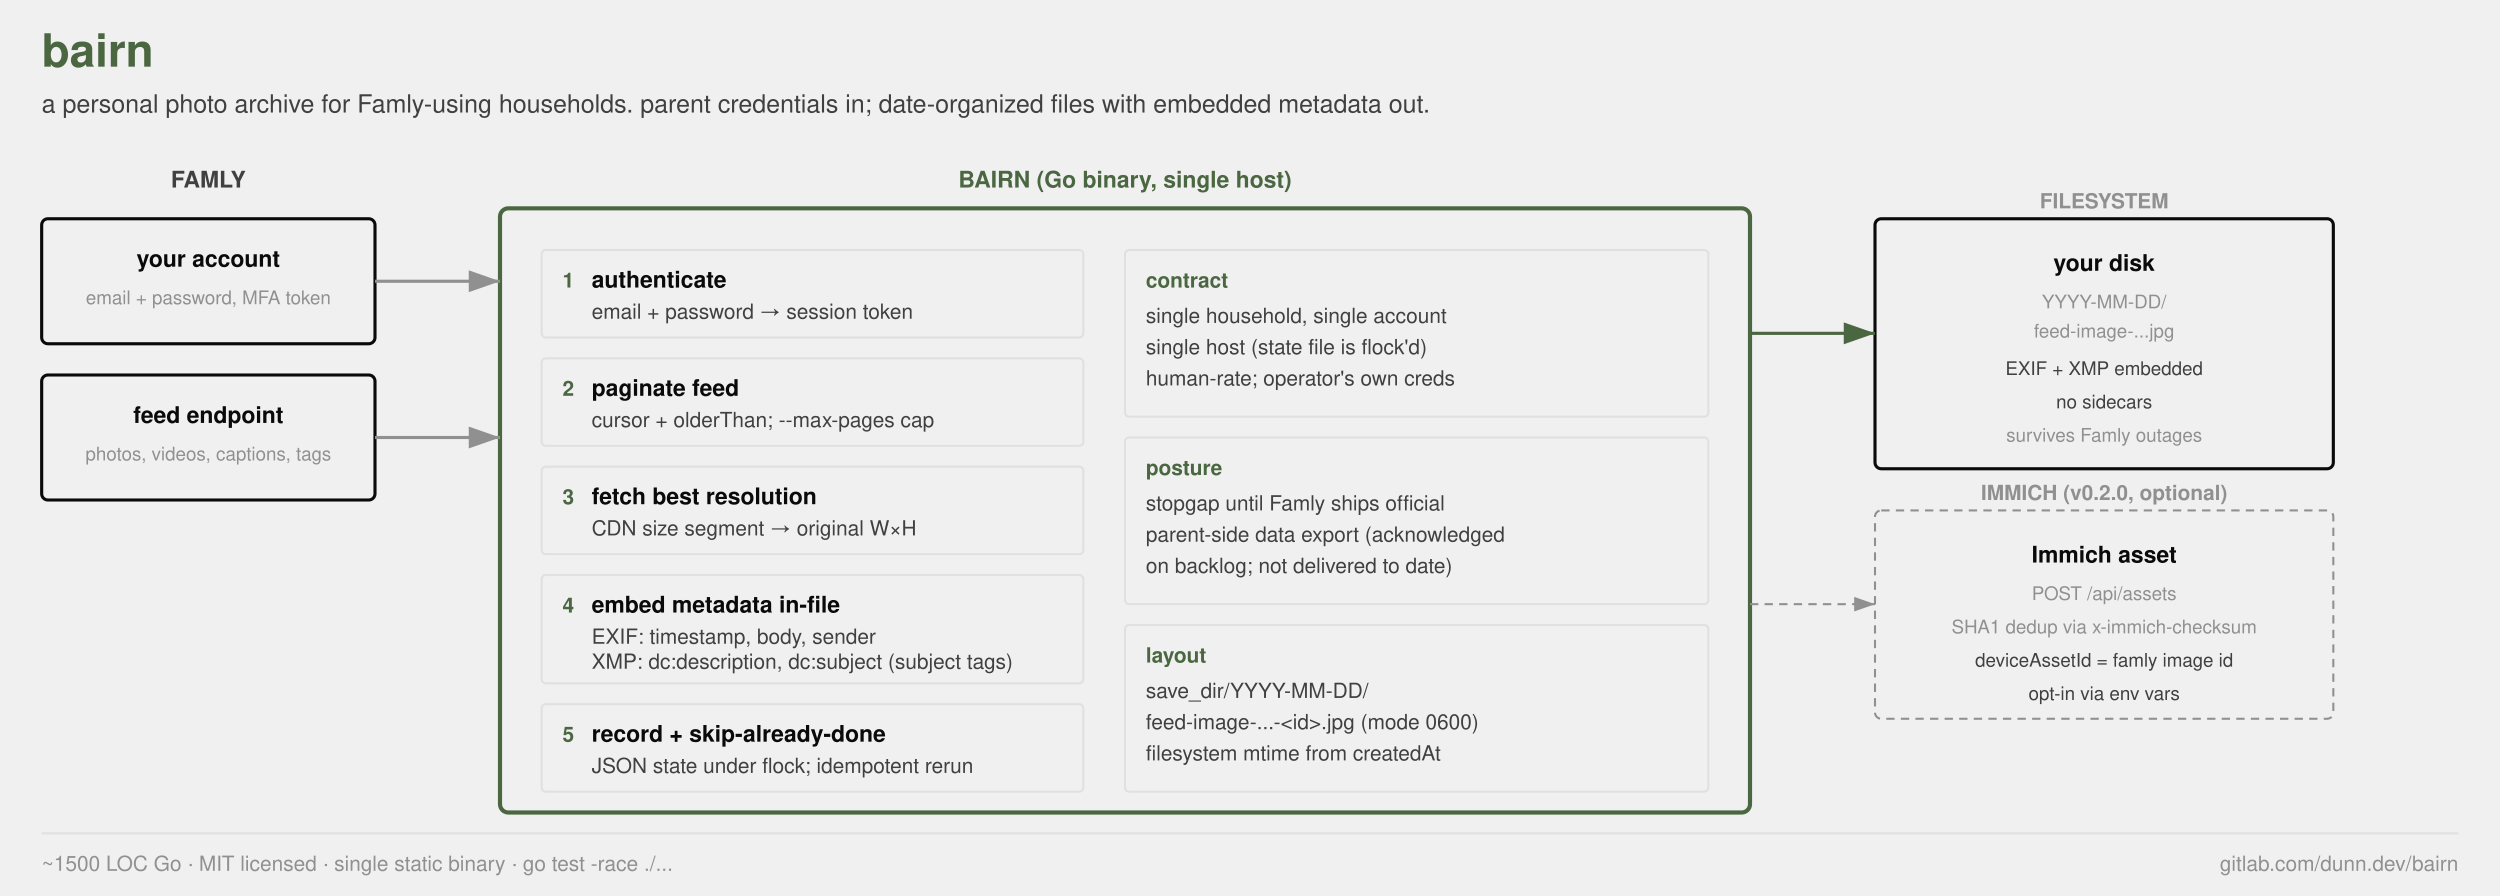
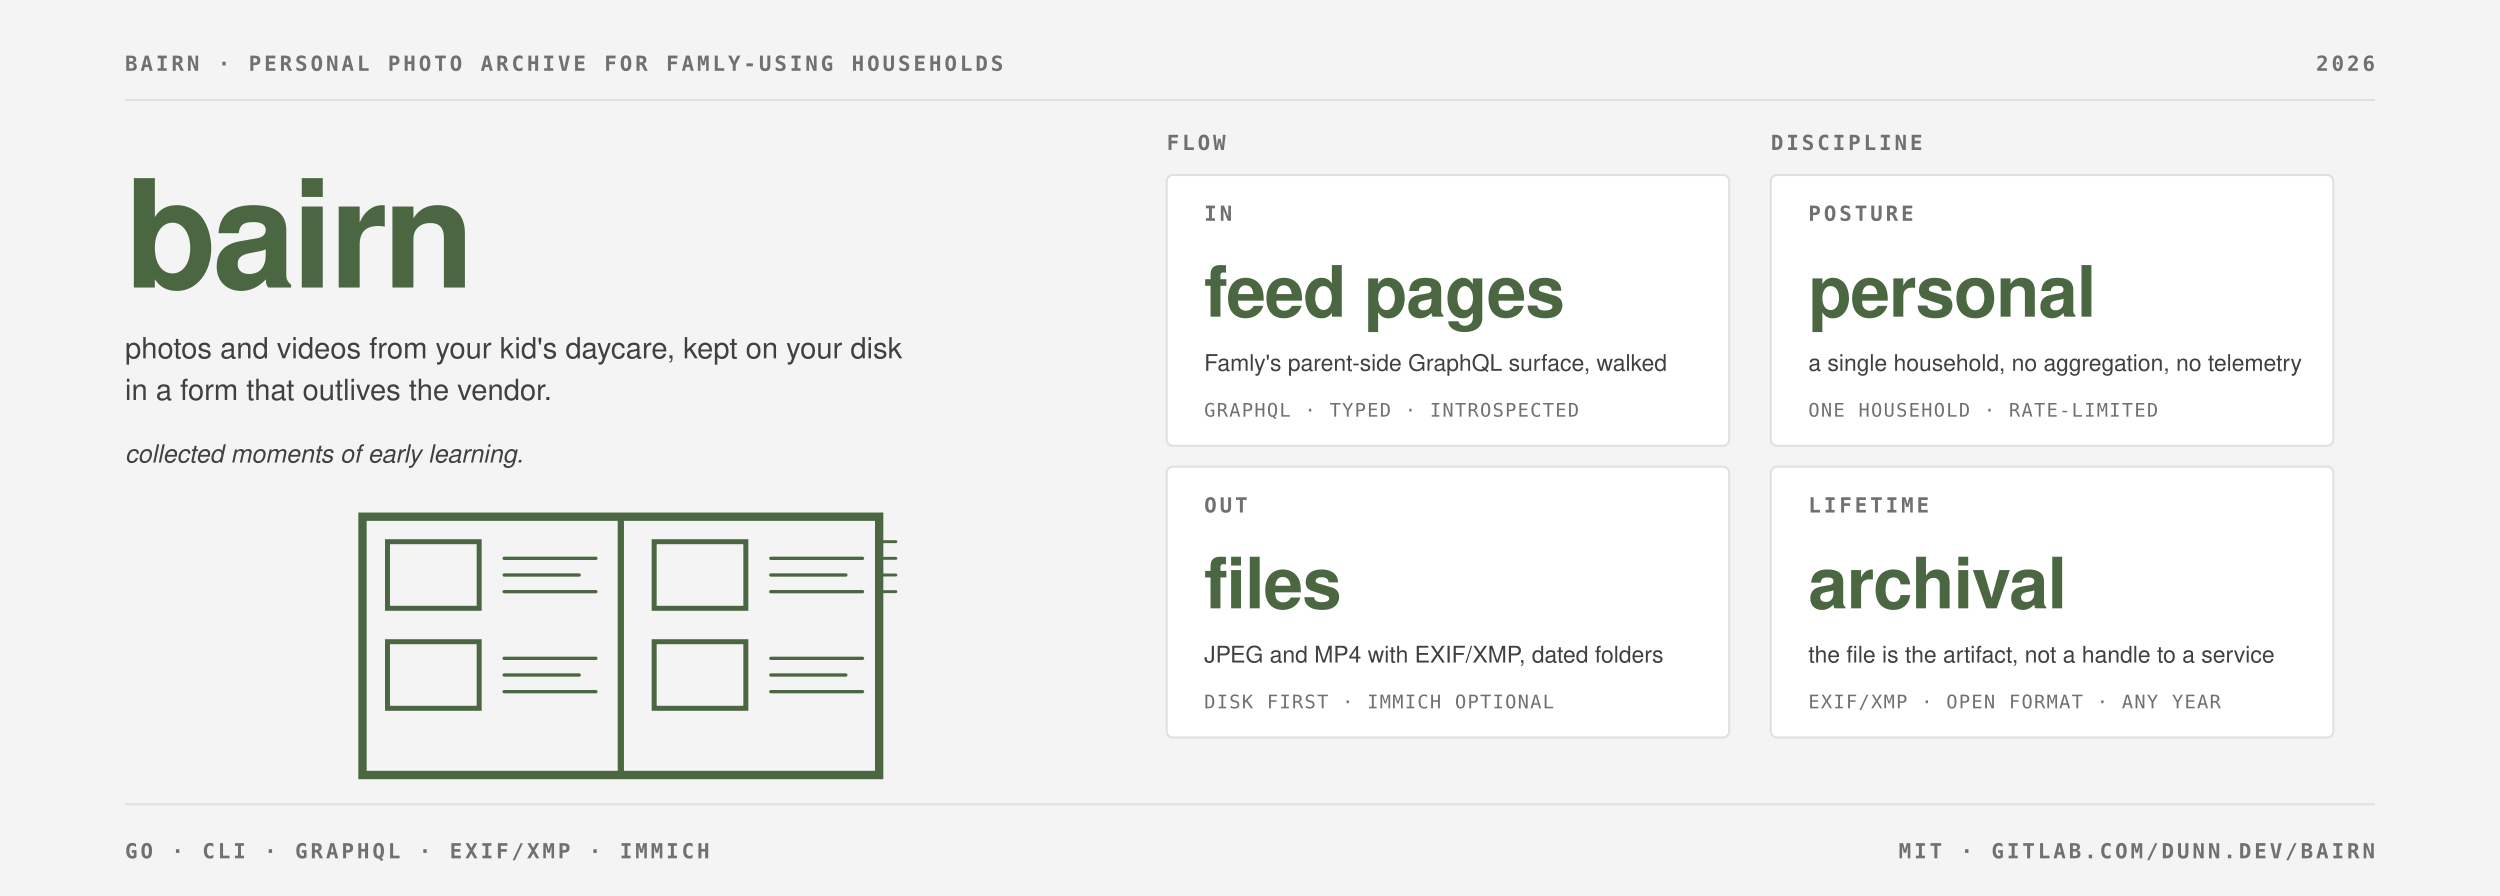
- <svg xmlns="http://www.w3.org/2000/svg" viewBox="0 0 1200 430" width="1200" height="430" font-family="Helvetica, Arial, sans-serif" role="img" aria-label="bairn: a personal photo archive for Famly-using households. Authenticate with parent credentials, paginate the feed, fetch best-resolution images, embed EXIF and XMP metadata in-file, save to disk under date subfolders, optionally also upload to Immich.">
-   <defs>
-     <marker id="b-arrow" viewBox="0 0 10 7" refX="10" refY="3.5" markerWidth="10" markerHeight="7" orient="auto-start-reverse">
-       <path d="M0,0 L10,3.5 L0,7 z" fill="#909090" />
-     </marker>
-     <marker id="b-arrow-accent" viewBox="0 0 10 7" refX="10" refY="3.5" markerWidth="10" markerHeight="7" orient="auto-start-reverse">
-       <path d="M0,0 L10,3.5 L0,7 z" fill="#4a6741" />
-     </marker>
-   </defs>
-   <g font-family="Helvetica, Arial, sans-serif">
-     <text x="20" y="32" font-size="22" font-weight="700" fill="#4a6741">bairn</text>
-     <text x="20" y="54" font-size="12" fill="#404040">a personal photo archive for Famly-using households. parent credentials in; date-organized files with embedded metadata out.</text>
-     <text x="100" y="90" text-anchor="middle" font-size="11" font-weight="700" fill="#404040">FAMLY</text>
-     <text x="540" y="90" text-anchor="middle" font-size="11" font-weight="700" fill="#4a6741">BAIRN (Go binary, single host)</text>
-     <text x="1010" y="100" text-anchor="middle" font-size="10" font-weight="700" fill="#909090">FILESYSTEM</text>
-     <text x="1010" y="240" text-anchor="middle" font-size="10" font-weight="700" fill="#909090">IMMICH (v0.2.0, optional)</text>
-     <rect x="20" y="105" width="160" height="60" rx="3" fill="none" stroke="#0a0a0a" stroke-width="1.5" />
-     <text x="100" y="128" text-anchor="middle" font-size="11" font-weight="600" fill="#0a0a0a">your account</text>
-     <text x="100" y="146" text-anchor="middle" font-size="9" fill="#909090">email + password, MFA token</text>
-     <rect x="20" y="180" width="160" height="60" rx="3" fill="none" stroke="#0a0a0a" stroke-width="1.5" />
-     <text x="100" y="203" text-anchor="middle" font-size="11" font-weight="600" fill="#0a0a0a">feed endpoint</text>
-     <text x="100" y="221" text-anchor="middle" font-size="9" fill="#909090">photos, videos, captions, tags</text>
-     <rect x="240" y="100" width="600" height="290" rx="4" fill="none" stroke="#4a6741" stroke-width="2" />
-     <rect x="260" y="120" width="260" height="42" rx="2" fill="none" stroke="#e0e0e0" stroke-width="1" />
-     <text x="270" y="138" font-size="10" font-weight="700" fill="#4a6741">1</text>
-     <text x="284" y="138" font-size="11" font-weight="600" fill="#0a0a0a">authenticate</text>
-     <text x="284" y="153" font-size="10" fill="#404040">email + password → session token</text>
-     <rect x="260" y="172" width="260" height="42" rx="2" fill="none" stroke="#e0e0e0" stroke-width="1" />
-     <text x="270" y="190" font-size="10" font-weight="700" fill="#4a6741">2</text>
-     <text x="284" y="190" font-size="11" font-weight="600" fill="#0a0a0a">paginate feed</text>
-     <text x="284" y="205" font-size="10" fill="#404040">cursor + olderThan; --max-pages cap</text>
-     <rect x="260" y="224" width="260" height="42" rx="2" fill="none" stroke="#e0e0e0" stroke-width="1" />
-     <text x="270" y="242" font-size="10" font-weight="700" fill="#4a6741">3</text>
-     <text x="284" y="242" font-size="11" font-weight="600" fill="#0a0a0a">fetch best resolution</text>
-     <text x="284" y="257" font-size="10" fill="#404040">CDN size segment → original W×H</text>
-     <rect x="260" y="276" width="260" height="52" rx="2" fill="none" stroke="#e0e0e0" stroke-width="1" />
-     <text x="270" y="294" font-size="10" font-weight="700" fill="#4a6741">4</text>
-     <text x="284" y="294" font-size="11" font-weight="600" fill="#0a0a0a">embed metadata in-file</text>
-     <text x="284" y="309" font-size="10" fill="#404040">EXIF: timestamp, body, sender</text>
-     <text x="284" y="321" font-size="10" fill="#404040">XMP: dc:description, dc:subject (subject tags)</text>
-     <rect x="260" y="338" width="260" height="42" rx="2" fill="none" stroke="#e0e0e0" stroke-width="1" />
-     <text x="270" y="356" font-size="10" font-weight="700" fill="#4a6741">5</text>
-     <text x="284" y="356" font-size="11" font-weight="600" fill="#0a0a0a">record + skip-already-done</text>
-     <text x="284" y="371" font-size="10" fill="#404040">JSON state under flock; idempotent rerun</text>
-     <rect x="540" y="120" width="280" height="80" rx="2" fill="none" stroke="#e0e0e0" stroke-width="1" />
-     <text x="550" y="138" font-size="10" font-weight="700" fill="#4a6741">contract</text>
-     <text x="550" y="155" font-size="10" fill="#404040">single household, single account</text>
-     <text x="550" y="170" font-size="10" fill="#404040">single host (state file is flock'd)</text>
-     <text x="550" y="185" font-size="10" fill="#404040">human-rate; operator's own creds</text>
-     <rect x="540" y="210" width="280" height="80" rx="2" fill="none" stroke="#e0e0e0" stroke-width="1" />
-     <text x="550" y="228" font-size="10" font-weight="700" fill="#4a6741">posture</text>
-     <text x="550" y="245" font-size="10" fill="#404040">stopgap until Famly ships official</text>
-     <text x="550" y="260" font-size="10" fill="#404040">parent-side data export (acknowledged</text>
-     <text x="550" y="275" font-size="10" fill="#404040">on backlog; not delivered to date)</text>
-     <rect x="540" y="300" width="280" height="80" rx="2" fill="none" stroke="#e0e0e0" stroke-width="1" />
-     <text x="550" y="318" font-size="10" font-weight="700" fill="#4a6741">layout</text>
-     <text x="550" y="335" font-size="10" fill="#404040">save_dir/YYYY-MM-DD/</text>
-     <text x="550" y="350" font-size="10" fill="#404040">feed-image-...-&lt;id&gt;.jpg (mode 0600)</text>
-     <text x="550" y="365" font-size="10" fill="#404040">filesystem mtime from createdAt</text>
-     <line x1="180" y1="135" x2="240" y2="135" stroke="#909090" stroke-width="1.5" marker-end="url(#b-arrow)" />
-     <line x1="180" y1="210" x2="240" y2="210" stroke="#909090" stroke-width="1.5" marker-end="url(#b-arrow)" />
-     <rect x="900" y="105" width="220" height="120" rx="3" fill="none" stroke="#0a0a0a" stroke-width="1.5" />
-     <text x="1010" y="130" text-anchor="middle" font-size="11" font-weight="600" fill="#0a0a0a">your disk</text>
-     <text x="1010" y="148" text-anchor="middle" font-size="9" fill="#909090">YYYY-MM-DD/</text>
-     <text x="1010" y="162" text-anchor="middle" font-size="9" fill="#909090">feed-image-...jpg</text>
-     <text x="1010" y="180" text-anchor="middle" font-size="9" fill="#404040">EXIF + XMP embedded</text>
-     <text x="1010" y="196" text-anchor="middle" font-size="9" fill="#404040">no sidecars</text>
-     <text x="1010" y="212" text-anchor="middle" font-size="9" fill="#909090">survives Famly outages</text>
-     <rect x="900" y="245" width="220" height="100" rx="3" fill="none" stroke="#909090" stroke-width="1" stroke-dasharray="4,3" />
-     <text x="1010" y="270" text-anchor="middle" font-size="11" font-weight="600" fill="#0a0a0a">Immich asset</text>
-     <text x="1010" y="288" text-anchor="middle" font-size="9" fill="#909090">POST /api/assets</text>
-     <text x="1010" y="304" text-anchor="middle" font-size="9" fill="#909090">SHA1 dedup via x-immich-checksum</text>
-     <text x="1010" y="320" text-anchor="middle" font-size="9" fill="#404040">deviceAssetId = famly image id</text>
-     <text x="1010" y="336" text-anchor="middle" font-size="9" fill="#404040">opt-in via env vars</text>
-     <line x1="840" y1="160" x2="900" y2="160" stroke="#4a6741" stroke-width="1.5" marker-end="url(#b-arrow-accent)" />
-     <line x1="840" y1="290" x2="900" y2="290" stroke="#909090" stroke-width="1" stroke-dasharray="4,3" marker-end="url(#b-arrow)" />
-     <line x1="20" y1="400" x2="1180" y2="400" stroke="#e0e0e0" stroke-width="1" />
-     <text x="20" y="418" font-size="10" fill="#909090">~1500 LOC Go · MIT licensed · single static binary · go test -race ./...</text>
-     <text x="1180" y="418" font-size="10" fill="#909090" text-anchor="end">gitlab.com/dunn.dev/bairn</text>
+ <svg xmlns="http://www.w3.org/2000/svg" viewBox="0 0 1200 430" width="1200" height="430" font-family="IBM Plex Sans, Helvetica, Arial, sans-serif" role="img" aria-label="bairn hero: personal photo archive for Famly-using households.">
+   <rect x="0" y="0" width="1200" height="430" fill="#f4f4f4" />
+   <g font-family="IBM Plex Sans, Helvetica, Arial, sans-serif">
+     <text x="60" y="34" font-size="10" font-weight="600" font-family="IBM Plex Mono, Menlo, monospace" fill="#707070" letter-spacing="1.4">BAIRN · PERSONAL PHOTO ARCHIVE FOR FAMLY-USING HOUSEHOLDS</text>
+     <text x="1140" y="34" text-anchor="end" font-size="10" font-weight="600" font-family="IBM Plex Mono, Menlo, monospace" fill="#707070" letter-spacing="1.4">2026</text>
+     <line x1="60" y1="48" x2="1140" y2="48" stroke="#e0e0e0" stroke-width="1" />
+     <text x="60" y="138" font-size="72" font-weight="700" fill="#4a6741" letter-spacing="-2">bairn</text>
+     <text x="60" y="172" font-size="14" fill="#404040">photos and videos from your kid's daycare, kept on your disk</text>
+     <text x="60" y="192" font-size="14" fill="#404040">in a form that outlives the vendor.</text>
+     <text x="60" y="222" font-size="12" font-style="italic" fill="#404040">collected moments of early learning.</text>
+     <g transform="translate(170 240) scale(2)" stroke="#4a6741" fill="none" stroke-linecap="round">
+       <line x1="126" y1="10" x2="130" y2="10" stroke-width="0.7" />
+       <line x1="126" y1="14" x2="130" y2="14" stroke-width="0.7" />
+       <line x1="126" y1="18" x2="130" y2="18" stroke-width="0.7" />
+       <line x1="126" y1="22" x2="130" y2="22" stroke-width="0.7" />
+       <rect x="2" y="4" width="124" height="62" stroke-width="2" />
+       <line x1="64" y1="4" x2="64" y2="66" stroke-width="1.5" />
+       <rect x="8" y="10" width="22" height="16" stroke-width="1.2" />
+       <line x1="36" y1="14" x2="58" y2="14" stroke-width="0.8" />
+       <line x1="36" y1="18" x2="54" y2="18" stroke-width="0.8" />
+       <line x1="36" y1="22" x2="58" y2="22" stroke-width="0.8" />
+       <rect x="8" y="34" width="22" height="16" stroke-width="1.2" />
+       <line x1="36" y1="38" x2="58" y2="38" stroke-width="0.8" />
+       <line x1="36" y1="42" x2="54" y2="42" stroke-width="0.8" />
+       <line x1="36" y1="46" x2="58" y2="46" stroke-width="0.8" />
+       <rect x="72" y="10" width="22" height="16" stroke-width="1.2" />
+       <line x1="100" y1="14" x2="122" y2="14" stroke-width="0.8" />
+       <line x1="100" y1="18" x2="118" y2="18" stroke-width="0.8" />
+       <line x1="100" y1="22" x2="122" y2="22" stroke-width="0.8" />
+       <rect x="72" y="34" width="22" height="16" stroke-width="1.2" />
+       <line x1="100" y1="38" x2="122" y2="38" stroke-width="0.8" />
+       <line x1="100" y1="42" x2="118" y2="42" stroke-width="0.8" />
+       <line x1="100" y1="46" x2="122" y2="46" stroke-width="0.8" />
+     </g>
+     <text x="560" y="72" font-size="10" font-weight="700" font-family="IBM Plex Mono, Menlo, monospace" fill="#707070" letter-spacing="1.4">FLOW</text>
+     <text x="850" y="72" font-size="10" font-weight="700" font-family="IBM Plex Mono, Menlo, monospace" fill="#707070" letter-spacing="1.4">DISCIPLINE</text>
+     <rect x="560" y="84" width="270" height="130" rx="3" fill="#ffffff" stroke="#e0e0e0" stroke-width="1" />
+     <text x="578" y="106" font-size="10" font-weight="700" font-family="IBM Plex Mono, Menlo, monospace" fill="#707070" letter-spacing="1.4">IN</text>
+     <text x="578" y="152" font-size="34" font-weight="700" fill="#4a6741" letter-spacing="-0.5">feed pages</text>
+     <text x="578" y="178" font-size="11" fill="#404040">Famly's parent-side GraphQL surface, walked</text>
+     <text x="578" y="200" font-size="9" font-family="IBM Plex Mono, Menlo, monospace" fill="#707070" letter-spacing="0.6">GRAPHQL · TYPED · INTROSPECTED</text>
+     <rect x="850" y="84" width="270" height="130" rx="3" fill="#ffffff" stroke="#e0e0e0" stroke-width="1" />
+     <text x="868" y="106" font-size="10" font-weight="700" font-family="IBM Plex Mono, Menlo, monospace" fill="#707070" letter-spacing="1.4">POSTURE</text>
+     <text x="868" y="152" font-size="34" font-weight="700" fill="#4a6741" letter-spacing="-0.5">personal</text>
+     <text x="868" y="178" font-size="11" fill="#404040">a single household, no aggregation, no telemetry</text>
+     <text x="868" y="200" font-size="9" font-family="IBM Plex Mono, Menlo, monospace" fill="#707070" letter-spacing="0.6">ONE HOUSEHOLD · RATE-LIMITED</text>
+     <rect x="560" y="224" width="270" height="130" rx="3" fill="#ffffff" stroke="#e0e0e0" stroke-width="1" />
+     <text x="578" y="246" font-size="10" font-weight="700" font-family="IBM Plex Mono, Menlo, monospace" fill="#707070" letter-spacing="1.4">OUT</text>
+     <text x="578" y="292" font-size="34" font-weight="700" fill="#4a6741" letter-spacing="-0.5">files</text>
+     <text x="578" y="318" font-size="11" fill="#404040">JPEG and MP4 with EXIF/XMP, dated folders</text>
+     <text x="578" y="340" font-size="9" font-family="IBM Plex Mono, Menlo, monospace" fill="#707070" letter-spacing="0.6">DISK FIRST · IMMICH OPTIONAL</text>
+     <rect x="850" y="224" width="270" height="130" rx="3" fill="#ffffff" stroke="#e0e0e0" stroke-width="1" />
+     <text x="868" y="246" font-size="10" font-weight="700" font-family="IBM Plex Mono, Menlo, monospace" fill="#707070" letter-spacing="1.4">LIFETIME</text>
+     <text x="868" y="292" font-size="34" font-weight="700" fill="#4a6741" letter-spacing="-0.5">archival</text>
+     <text x="868" y="318" font-size="11" fill="#404040">the file is the artifact, not a handle to a service</text>
+     <text x="868" y="340" font-size="9" font-family="IBM Plex Mono, Menlo, monospace" fill="#707070" letter-spacing="0.6">EXIF/XMP · OPEN FORMAT · ANY YEAR</text>
+     <line x1="60" y1="386" x2="1140" y2="386" stroke="#e0e0e0" stroke-width="1" />
+     <text x="60" y="412" font-size="10" font-weight="600" font-family="IBM Plex Mono, Menlo, monospace" fill="#707070" letter-spacing="1.4">GO · CLI · GRAPHQL · EXIF/XMP · IMMICH</text>
+     <text x="1140" y="412" text-anchor="end" font-size="10" font-weight="600" font-family="IBM Plex Mono, Menlo, monospace" fill="#707070" letter-spacing="1.4">MIT · GITLAB.COM/DUNN.DEV/BAIRN</text>
  </g>
</svg>
